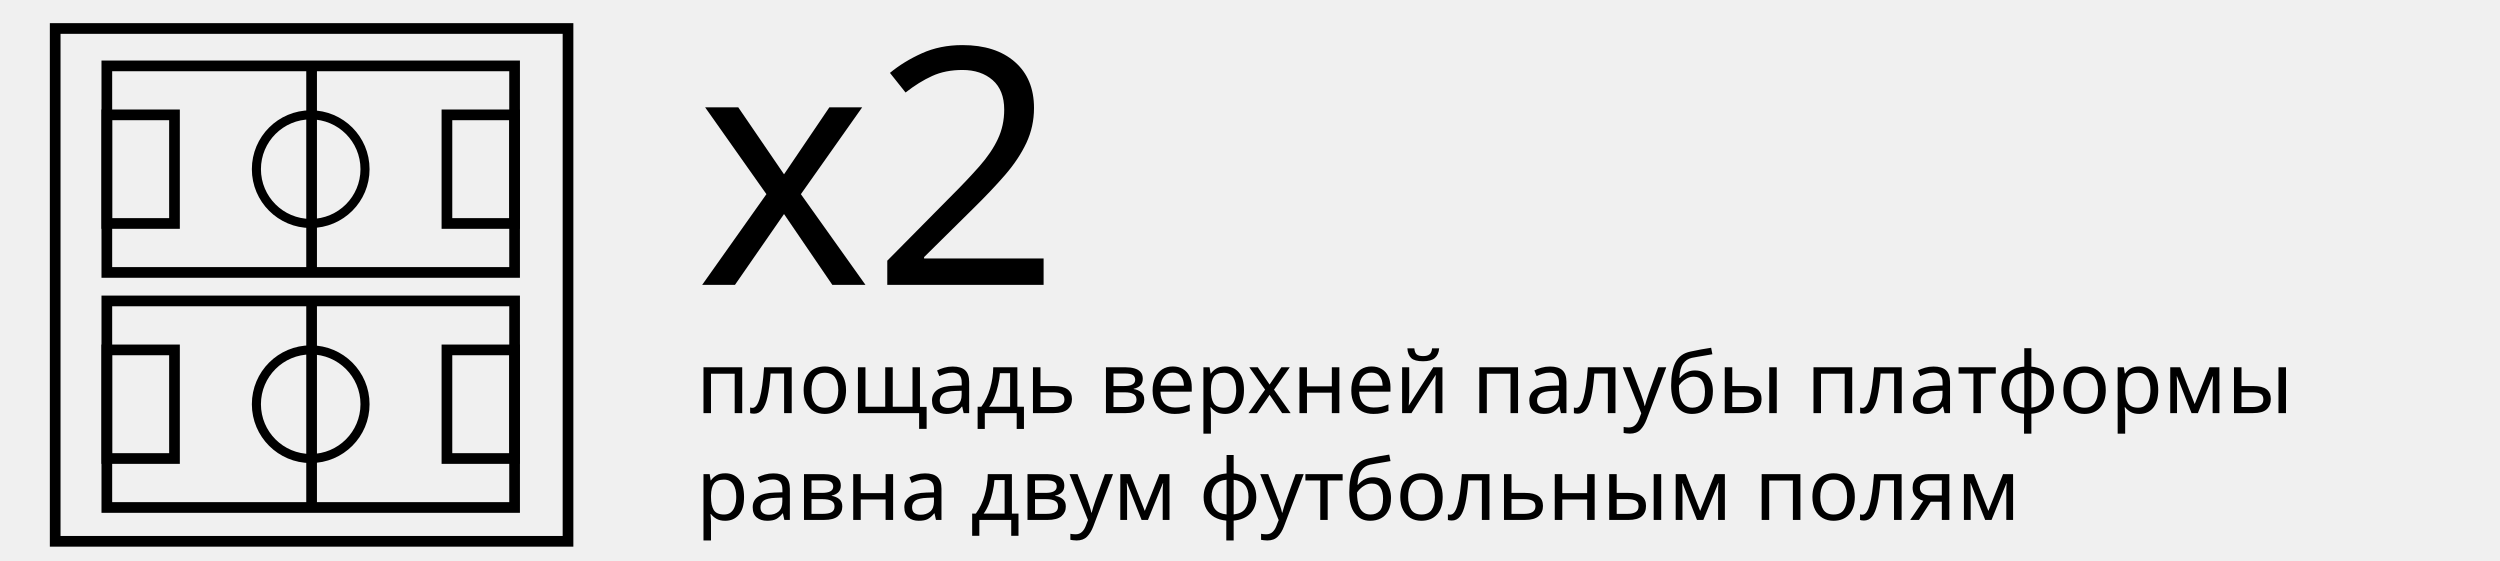
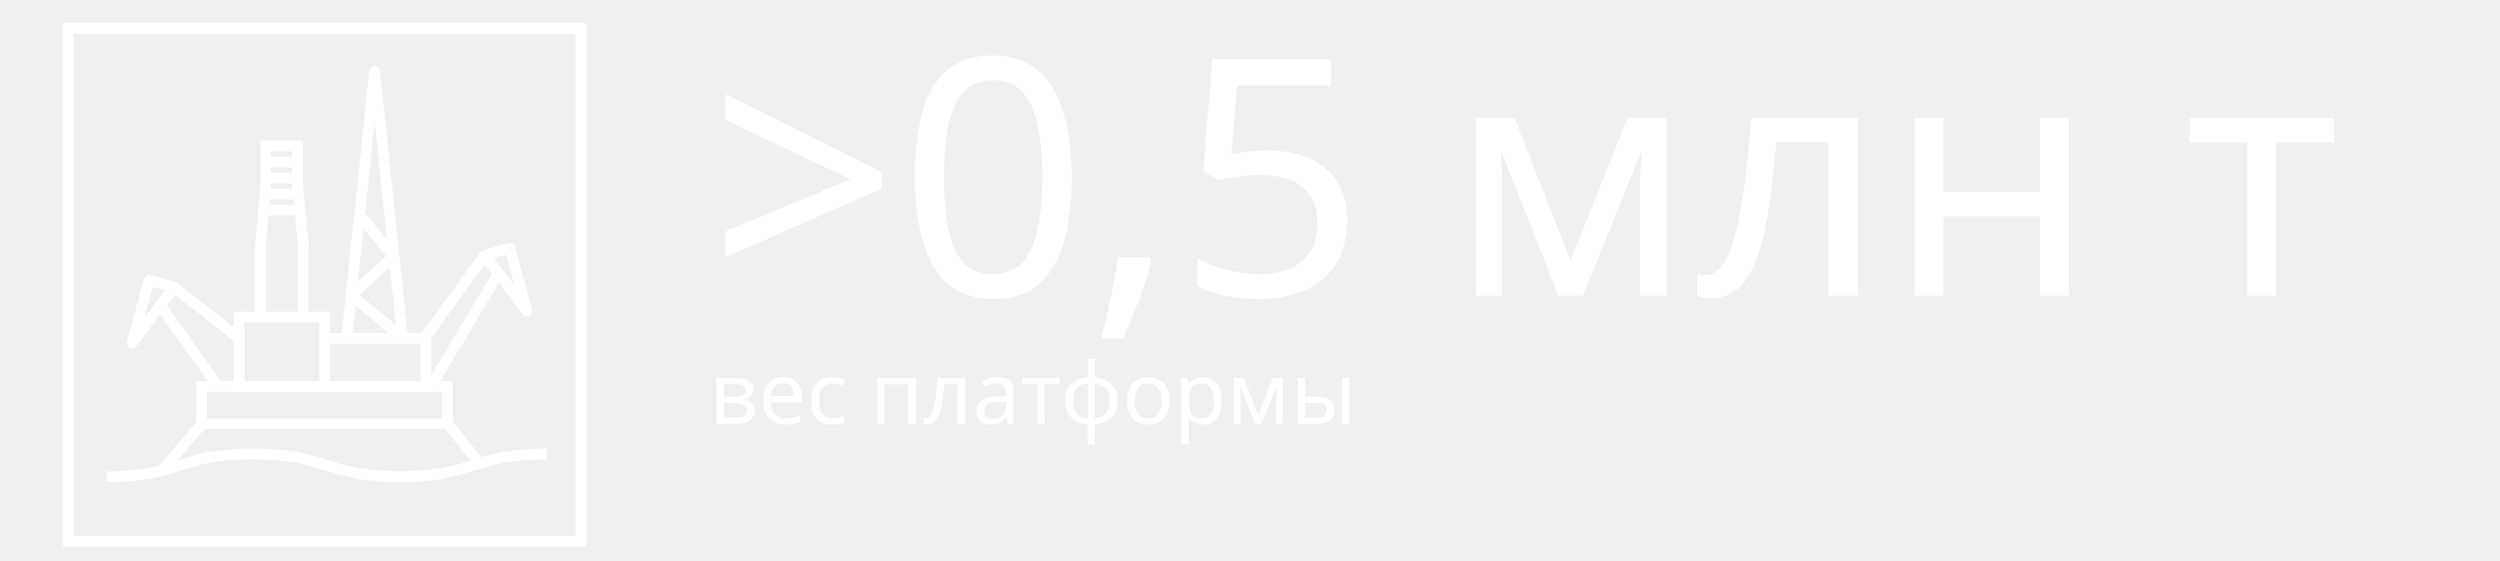
- <svg xmlns="http://www.w3.org/2000/svg" width="468" height="105" viewBox="-9.332 -0.634 468 105" enable-background="new -9.332 -0.634 468 105">
-   <text transform="translate(121 52.699)" font-family="'Geometria-Light'" font-size="62">х2</text>
-   <text transform="translate(121 76.699)">
-     <tspan x="0" y="0" font-family="'Geometria'" font-size="16">площадь верхней палубы платформы</tspan>
-     <tspan x="0" y="20" font-family="'Geometria'" font-size="16">равна двум футбольным полям</tspan>
+ <svg xmlns="http://www.w3.org/2000/svg" width="468" height="105" viewBox="-11.75 -2.635 468 105" enable-background="new -11.75 -2.635 468 105">
+   <text transform="translate(121 52.699)">
+     <tspan x="0" y="0" fill="#fff" font-family="'Geometria-Light'" font-size="62">&gt;0,5</tspan>
+     <tspan x="138.257" y="0" fill="#fff" font-family="'Geometria-Light'" font-size="62">млн т</tspan>
  </text>
-   <path stroke="#000" stroke-width="2" stroke-miterlimit="10" fill="none" d="M1 4.7h96v96H1zM10.667 11.7H87v38.666H10.667z" />
-   <circle stroke="#000" stroke-width="1.7" stroke-miterlimit="10" cx="48.833" cy="31.032" r="10.167" fill="none" />
-   <path stroke="#000" stroke-width="2" stroke-miterlimit="10" fill="none" d="M49 11.7v39" />
-   <path stroke="#000" stroke-width="2" stroke-miterlimit="10" fill="none" d="M74.333 20.866H87V41.2H74.333zM10.667 20.866h12.666V41.2H10.667zM10.667 55.7H87v38.666H10.667z" />
-   <circle stroke="#000" stroke-width="1.7" stroke-miterlimit="10" cx="48.833" cy="75.032" r="10.167" fill="none" />
-   <path stroke="#000" stroke-width="2" stroke-miterlimit="10" fill="none" d="M49 55.7v39" />
-   <path stroke="#000" stroke-width="2" stroke-miterlimit="10" fill="none" d="M74.333 64.866H87V85.2H74.333zM10.667 64.866h12.666V85.2H10.667z" />
+   <text transform="translate(121 76.699)" fill="#fff" font-family="'Geometria'" font-size="16">вес платформы</text>
+   <path stroke="#fff" stroke-width="2" stroke-miterlimit="10" fill="none" d="M1 2.7h96v96H1zM26 69.7h46v7H26zM72 76.7H26M78.034 84.096L72.03 76.7H26.094l-7.635 8.773M72 76.7H26" />
+   <path stroke="#fff" stroke-width="2" stroke-miterlimit="10" fill="none" d="M33 56.7h16v13H33zM49 60.7h19v9H49zM44 32.49V24.7h-6v7.79l-1 10.6V56.7h8V43.09zM38 27.7h6M38 30.7h6M38 33.7h6M38 36.7h7" />
+   <path stroke="#fff" stroke-width="2" stroke-linejoin="round" stroke-miterlimit="10" fill="none" d="M53.197 60.05l5.19-49.39 5.19 49.457M81.374 48.835L69 69.543M68 60.263l11.02-15.146" />
+   <path stroke="#fff" stroke-width="2" stroke-miterlimit="10" d="M8.215 86.603c13.726 0 13.726-4.28 27.45-4.28 13.728 0 13.728 4.28 27.455 4.28 13.727 0 13.727-4.28 27.454-4.28" fill="none" />
+   <path stroke="#fff" stroke-width="2" stroke-linejoin="round" stroke-miterlimit="10" fill="none" d="M79.02 45.117l7.813 10.415-3.137-11.7zM18.46 54.835l10.515 14.708M33 60.7l-12.188-9.583" />
+   <path stroke="#fff" stroke-width="2" stroke-linejoin="round" stroke-miterlimit="10" fill="none" d="M20.812 51.117L13 61.532l3.137-11.7zM55.55 37.505l6.345 7.91L54 52.596l9.165 7.615" />
</svg>
